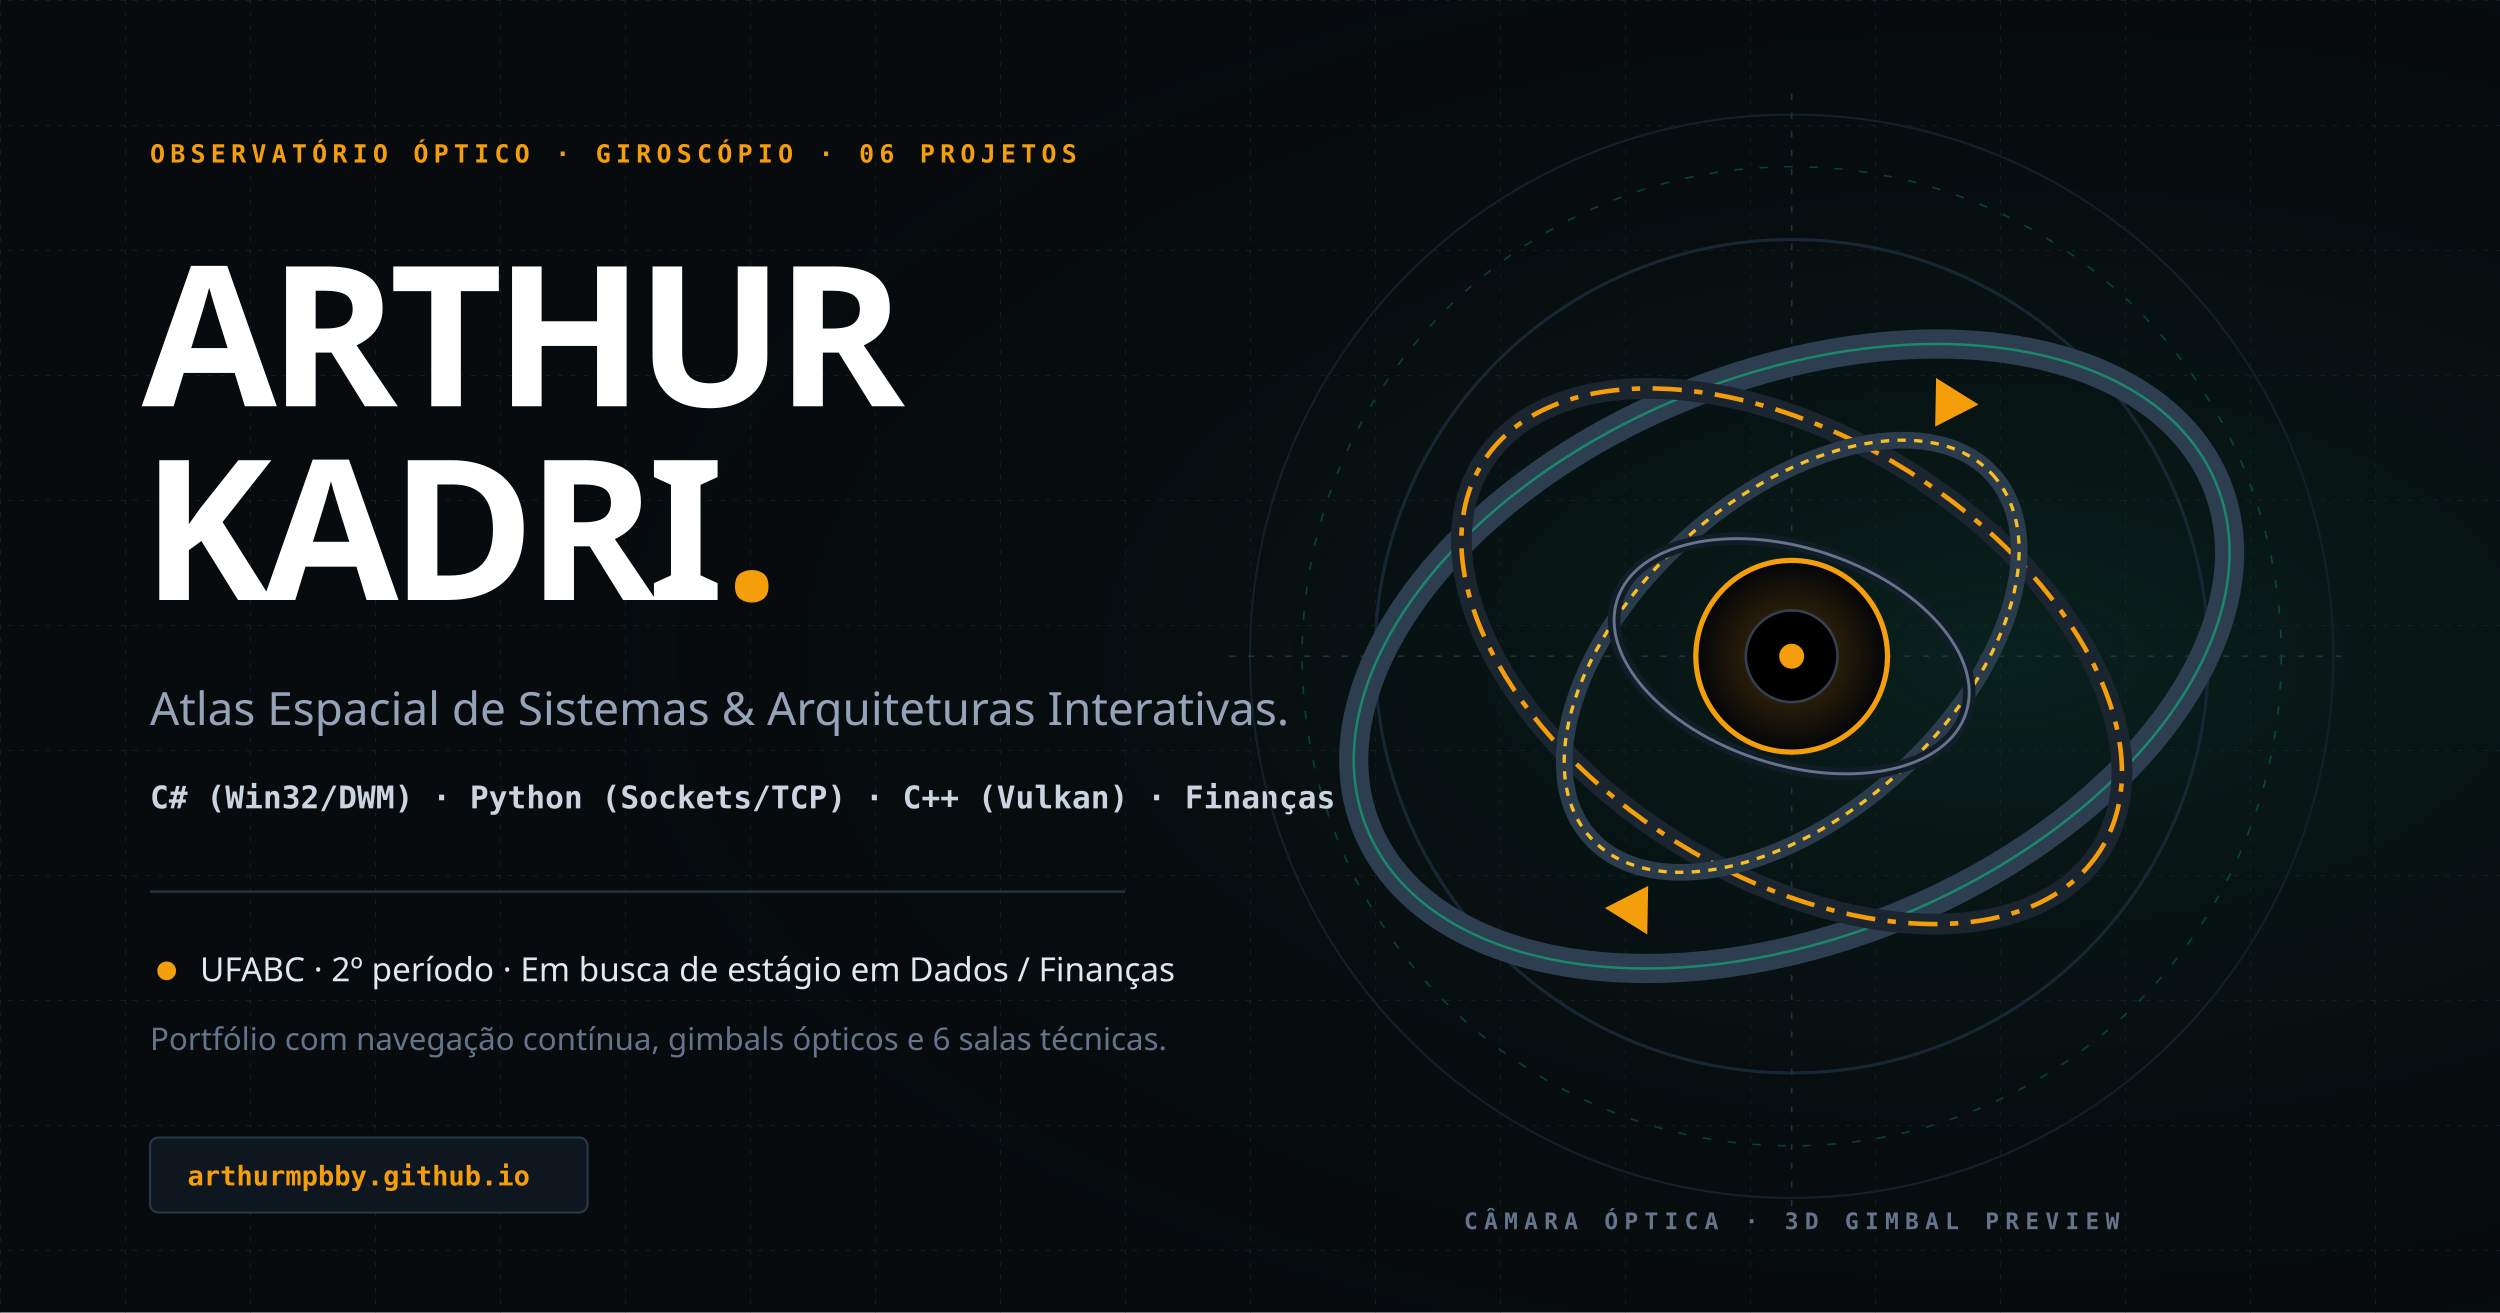
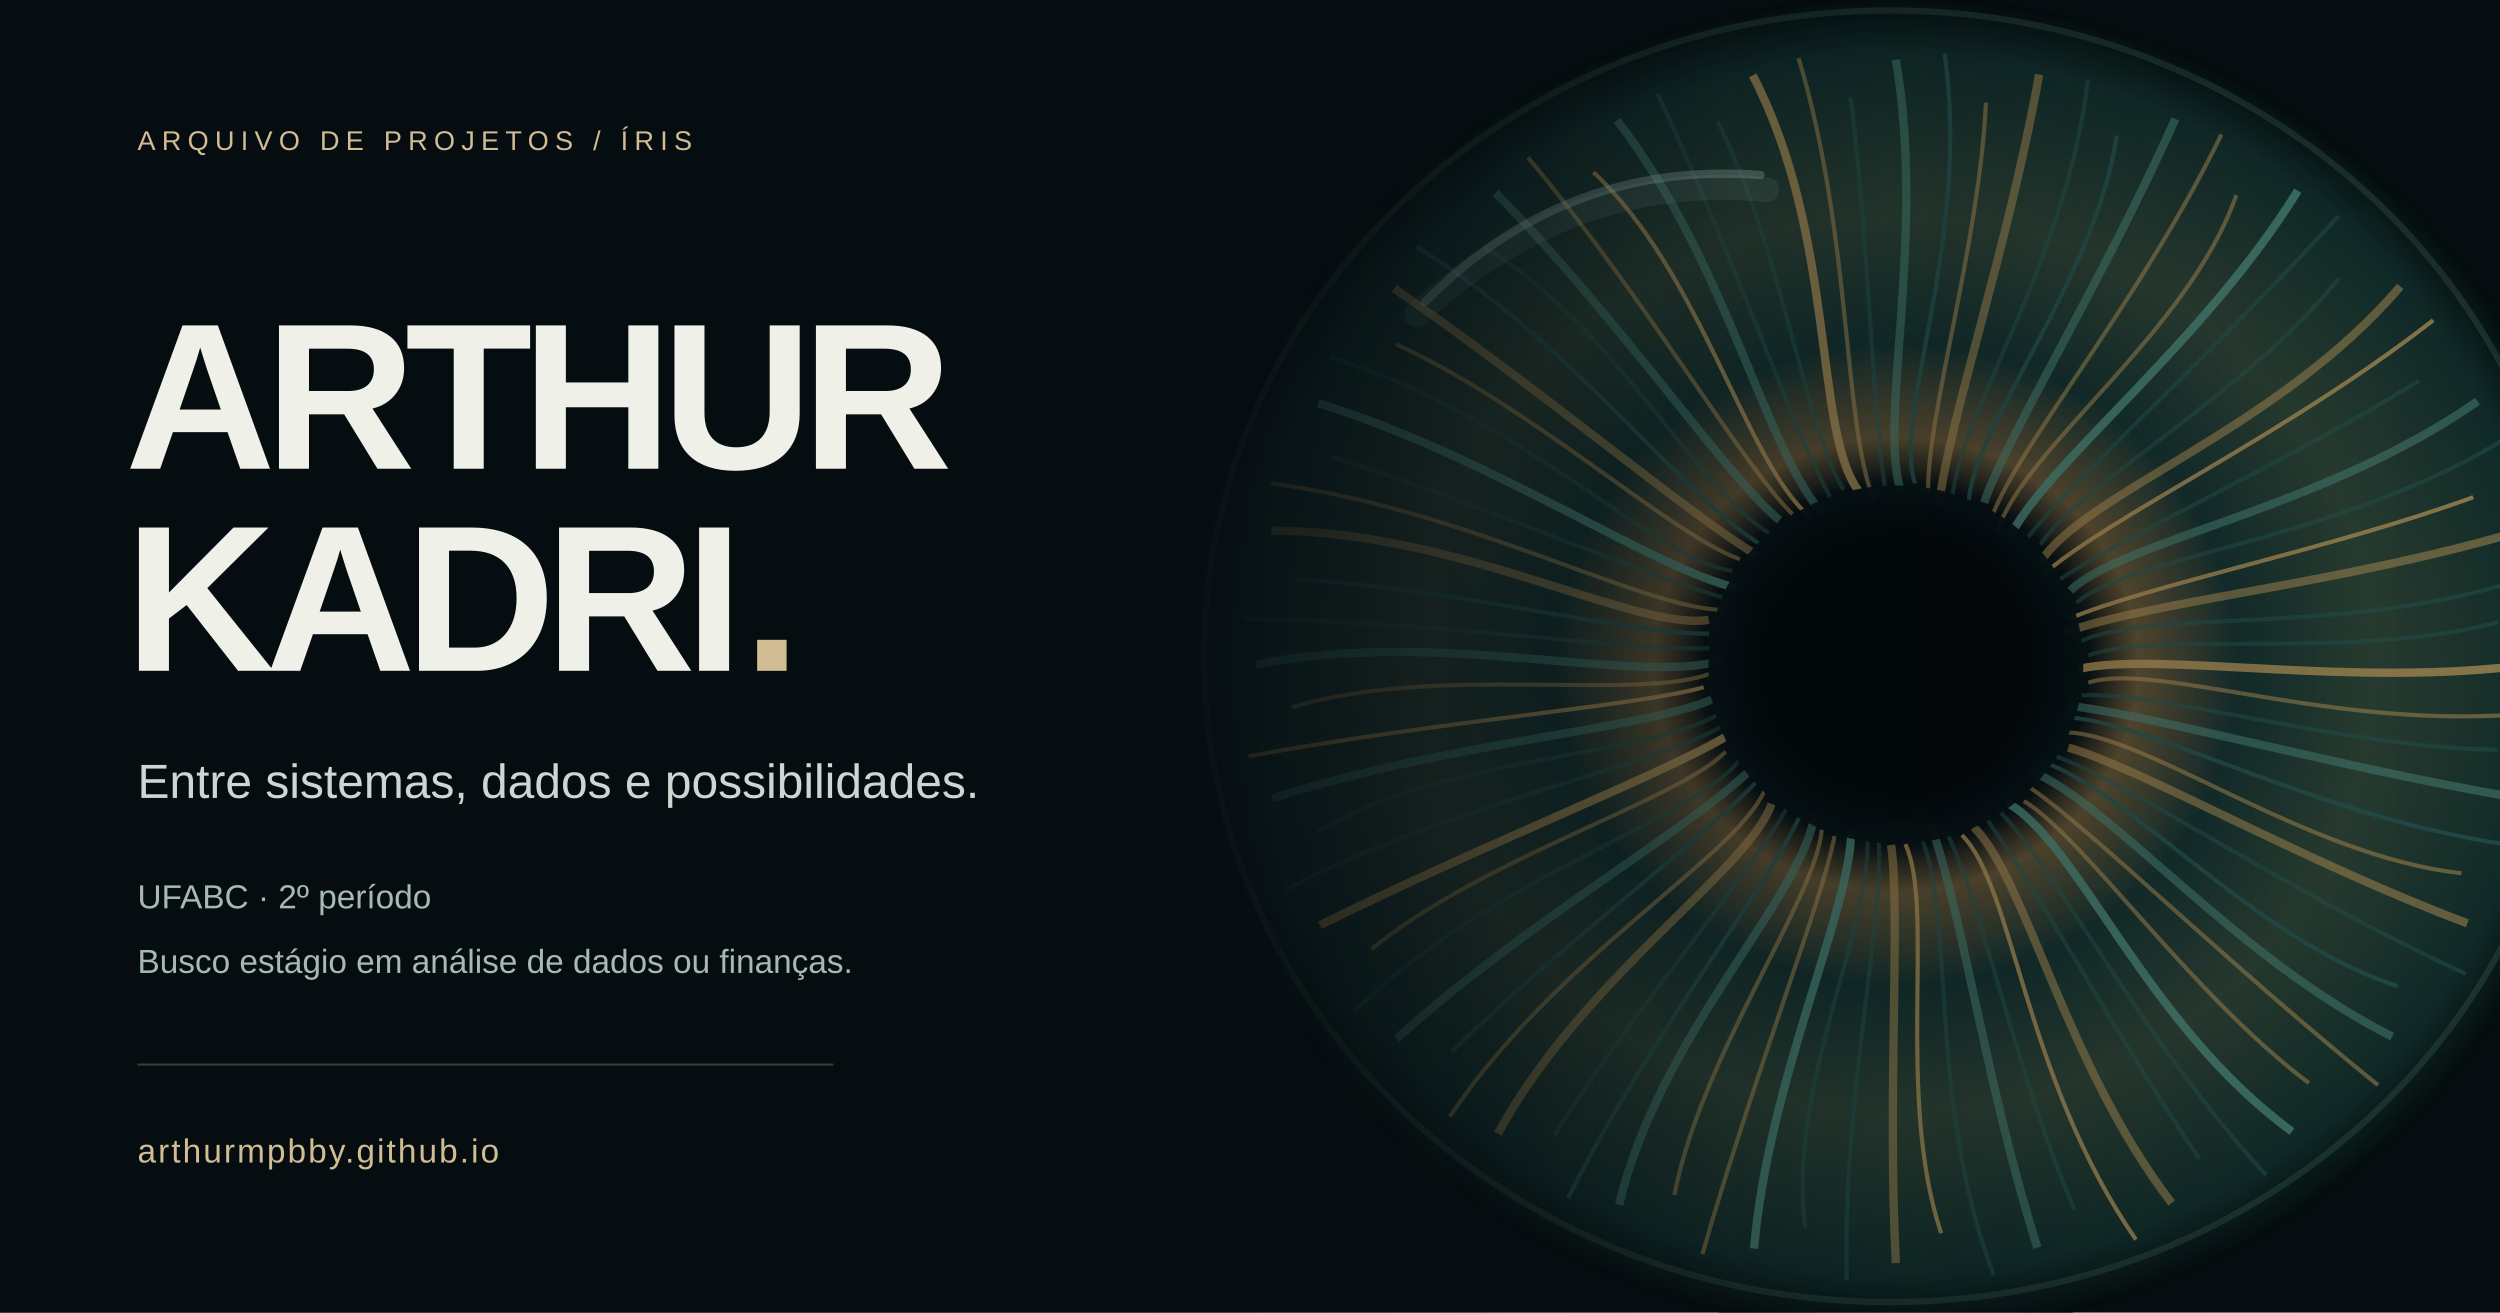
<svg xmlns="http://www.w3.org/2000/svg" width="1200" height="630" viewBox="0 0 1200 630">
  <defs>
-     <radialGradient id="emeraldAura" cx="80%" cy="50%" r="60%">
-       <stop offset="0%" stop-color="#0a3d32" stop-opacity="0.45" />
-       <stop offset="60%" stop-color="#071b17" stop-opacity="0.15" />
-       <stop offset="100%" stop-color="#070b0e" stop-opacity="0" />
+     <radialGradient id="irisBody">
+       <stop offset="0" stop-color="#020809" />
+       <stop offset=".27" stop-color="#060f12" />
+       <stop offset=".34" stop-color="#594b30" />
+       <stop offset=".48" stop-color="#132d2b" />
+       <stop offset=".67" stop-color="#293c30" />
+       <stop offset=".91" stop-color="#102a28" />
+       <stop offset="1" stop-color="#030a0c" />
    </radialGradient>
-     <radialGradient id="amberCoreGlow" cx="50%" cy="50%" r="50%">
-       <stop offset="0%" stop-color="#f59e0b" stop-opacity="0.3" />
-       <stop offset="100%" stop-color="#f59e0b" stop-opacity="0" />
+     <linearGradient id="editorialShade">
+       <stop offset="0" stop-color="#060d11" />
+       <stop offset=".43" stop-color="#060d11" stop-opacity=".98" />
+       <stop offset=".7" stop-color="#060d11" stop-opacity=".25" />
+       <stop offset="1" stop-color="#060d11" stop-opacity="0" />
+     </linearGradient>
+     <radialGradient id="pupil">
+       <stop offset=".7" stop-color="#020608" />
+       <stop offset="1" stop-color="#051013" stop-opacity=".95" />
    </radialGradient>
-     <pattern id="astroGrid" width="60" height="60" patternUnits="userSpaceOnUse">
-       <path d="M 60 0 L 0 0 0 60" fill="none" stroke="#16222c" stroke-width="0.8" stroke-dasharray="2 4" />
-     </pattern>
+     <clipPath id="frame">
+       <rect width="1200" height="630" />
+     </clipPath>
  </defs>
-   <rect width="1200" height="630" fill="#070b0e" />
-   <rect width="1200" height="630" fill="url(#astroGrid)" />
-   <rect width="1200" height="630" fill="url(#emeraldAura)" />
-   <g font-family="'Plus Jakarta Sans', system-ui, sans-serif" fill="#f1f5f9">
-     <text x="72" y="78" font-family="'JetBrains Mono', monospace" font-size="12" font-weight="700" letter-spacing="2.5" fill="#f59e0b">OBSERVATÓRIO ÓPTICO · GIROSCÓPIO · 06 PROJETOS</text>
-     <text x="68" y="195" font-size="94" font-weight="800" letter-spacing="-4" fill="#ffffff">ARTHUR</text>
-     <text x="68" y="288" font-size="94" font-weight="800" letter-spacing="-4" fill="#ffffff">KADRI<tspan fill="#f59e0b">.</tspan>
+   <g clip-path="url(#frame)">
+     <rect width="1200" height="630" fill="#060d11" />
+     <ellipse cx="910" cy="319" rx="340" ry="321" fill="url(#irisBody)" />
+     <path d="M 1214.00 319.00 C 1129.67 330.37 1035.81 312.49 997.97 321.07" fill="none" stroke="#a38751" stroke-width="4" stroke-opacity=".8" />
+     <path d="M 1225.20 341.20 C 1126.85 353.88 1035.98 316.65 1002.36 327.69" fill="none" stroke="#a38751" stroke-width="2" stroke-opacity=".55" />
+     <path d="M 1198.54 359.88 C 1125.86 358.94 1035.31 331.39 999.20 333.79" fill="none" stroke="#244e4b" stroke-width="2" stroke-opacity=".55" />
+     <path d="M 1206.61 382.64 C 1123.57 368.63 1033.32 343.28 991.94 338.62" fill="none" stroke="#467e72" stroke-width="4" stroke-opacity=".55" />
+     <path d="M 1211.93 406.54 C 1114.80 394.55 1032.84 345.36 989.23 344.03" fill="none" stroke="#244e4b" stroke-width="2" stroke-opacity=".8" />
+     <path d="M 1181.52 419.17 C 1107.04 410.98 1030.84 352.53 992.08 351.53" fill="none" stroke="#a38751" stroke-width="2" stroke-opacity=".55" />
+     <path d="M 1184.32 443.18 C 1105.56 413.73 1024.96 367.49 992.75 358.88" fill="none" stroke="#a38751" stroke-width="4" stroke-opacity=".55" />
+     <path d="M 1183.53 467.45 C 1097.11 427.77 1020.98 375.09 986.45 362.92" fill="none" stroke="#244e4b" stroke-width="2" stroke-opacity=".55" />
+     <path d="M 1150.91 473.39 C 1079.99 450.28 1020.03 376.72 978.09 365.02" fill="none" stroke="#244e4b" stroke-width="2" stroke-opacity=".8" />
+     <path d="M 1148.23 497.58 C 1071.86 459.06 1013.83 386.10 974.49 369.87" fill="none" stroke="#467e72" stroke-width="4" stroke-opacity=".55" />
+     <path d="M 1141.43 520.86 C 1068.77 462.15 1003.77 398.11 974.50 378.14" fill="none" stroke="#a38751" stroke-width="2" stroke-opacity=".55" />
+     <path d="M 1108.25 519.84 C 1051.55 477.31 1000.13 401.77 971.49 384.50" fill="none" stroke="#a38751" stroke-width="2" stroke-opacity=".55" />
+     <path d="M 1100.13 543.11 C 1030.24 492.18 997.55 404.18 963.46 385.35" fill="none" stroke="#467e72" stroke-width="4" stroke-opacity=".8" />
+     <path d="M 1087.77 564.10 C 1024.57 495.55 986.16 413.36 955.22 384.82" fill="none" stroke="#244e4b" stroke-width="2" stroke-opacity=".55" />
+     <path d="M 1055.68 556.19 C 1016.91 499.74 974.75 420.60 950.64 389.15" fill="none" stroke="#244e4b" stroke-width="2" stroke-opacity=".55" />
+     <path d="M 1042.41 577.46 C 991.49 511.09 972.41 421.89 947.43 397.00" fill="none" stroke="#a38751" stroke-width="4" stroke-opacity=".55" />
+     <path d="M 1025.25 595.02 C 971.61 517.53 966.41 424.91 941.68 400.84" fill="none" stroke="#a38751" stroke-width="2" stroke-opacity=".8" />
+     <path d="M 995.85 580.63 C 968.18 518.44 950.92 431.02 933.68 398.14" fill="none" stroke="#244e4b" stroke-width="2" stroke-opacity=".55" />
+     <path d="M 977.96 598.89 C 953.39 521.74 941.21 433.75 926.45 395.53" fill="none" stroke="#467e72" stroke-width="4" stroke-opacity=".55" />
+     <path d="M 956.99 612.08 C 924.00 525.38 939.40 434.17 920.68 399.12" fill="none" stroke="#244e4b" stroke-width="2" stroke-opacity=".55" />
+     <path d="M 931.76 591.93 C 909.70 525.80 928.95 436.09 914.57 405.20" fill="none" stroke="#a38751" stroke-width="2" stroke-opacity=".8" />
+     <path d="M 910.00 606.31 C 905.91 525.76 912.35 437.42 907.70 405.58" fill="none" stroke="#a38751" stroke-width="4" stroke-opacity=".55" />
+     <path d="M 886.45 614.43 C 884.10 524.36 906.02 437.38 901.39 399.81" fill="none" stroke="#244e4b" stroke-width="2" stroke-opacity=".55" />
+     <path d="M 866.62 589.56 C 856.85 519.67 903.05 437.26 895.58 395.84" fill="none" stroke="#244e4b" stroke-width="2" stroke-opacity=".55" />
+     <path d="M 841.94 599.32 C 848.98 517.69 888.96 435.78 888.54 398.18" fill="none" stroke="#467e72" stroke-width="4" stroke-opacity=".8" />
+     <path d="M 817.14 601.97 C 841.98 515.67 874.69 432.69 880.56 401.35" fill="none" stroke="#a38751" stroke-width="2" stroke-opacity=".55" />
+     <path d="M 803.69 573.62 C 816.76 506.31 871.52 431.78 874.48 398.20" fill="none" stroke="#a38751" stroke-width="2" stroke-opacity=".55" />
+     <path d="M 777.18 578.25 C 796.62 496.22 866.06 430.01 871.03 390.45" fill="none" stroke="#467e72" stroke-width="4" stroke-opacity=".55" />
+     <path d="M 752.56 575.33 C 793.09 494.18 851.04 423.67 866.62 385.72" fill="none" stroke="#244e4b" stroke-width="2" stroke-opacity=".8" />
+     <path d="M 746.13 544.93 C 782.08 487.25 841.34 418.31 858.62 386.16" fill="none" stroke="#244e4b" stroke-width="2" stroke-opacity=".55" />
+     <path d="M 719.00 544.14 C 759.24 469.61 839.75 417.32 850.33 385.83" fill="none" stroke="#a38751" stroke-width="4" stroke-opacity=".55" />
+     <path d="M 695.93 535.87 C 747.81 458.72 832.05 412.06 846.75 379.94" fill="none" stroke="#a38751" stroke-width="2" stroke-opacity=".55" />
+     <path d="M 696.81 504.94 C 745.55 456.37 819.50 401.41 846.60 371.59" fill="none" stroke="#244e4b" stroke-width="2" stroke-opacity=".8" />
+     <path d="M 670.31 498.68 C 732.96 441.76 814.52 396.28 843.37 366.44" fill="none" stroke="#467e72" stroke-width="4" stroke-opacity=".55" />
+     <path d="M 650.08 485.58 C 717.51 419.13 812.93 394.52 835.17 364.43" fill="none" stroke="#244e4b" stroke-width="2" stroke-opacity=".55" />
+     <path d="M 658.21 455.65 C 712.97 411.00 805.03 384.52 828.33 360.80" fill="none" stroke="#a38751" stroke-width="2" stroke-opacity=".55" />
+     <path d="M 633.58 444.13 C 710.37 405.91 797.31 371.99 828.33 353.63" fill="none" stroke="#a38751" stroke-width="4" stroke-opacity=".8" />
+     <path d="M 617.31 426.98 C 700.91 383.32 795.56 368.56 831.20 345.96" fill="none" stroke="#244e4b" stroke-width="2" stroke-opacity=".55" />
+     <path d="M 632.24 399.54 C 694.61 361.09 793.63 364.40 828.95 340.43" fill="none" stroke="#244e4b" stroke-width="2" stroke-opacity=".55" />
+     <path d="M 610.66 383.22 C 693.64 356.48 788.45 350.20 821.68 335.78" fill="none" stroke="#467e72" stroke-width="4" stroke-opacity=".55" />
+     <path d="M 599.25 363.03 C 691.87 345.91 785.79 338.88 817.79 329.86" fill="none" stroke="#a38751" stroke-width="2" stroke-opacity=".8" />
+     <path d="M 620.21 339.41 C 690.00 318.53 785.45 336.92 821.58 323.14" fill="none" stroke="#a38751" stroke-width="2" stroke-opacity=".55" />
+     <path d="M 602.73 319.00 C 690.80 301.40 784.46 329.08 826.67 317.04" fill="none" stroke="#467e72" stroke-width="4" stroke-opacity=".55" />
+     <path d="M 596.78 296.94 C 691.10 298.37 784.16 313.12 825.44 311.04" fill="none" stroke="#244e4b" stroke-width="2" stroke-opacity=".55" />
+     <path d="M 622.71 278.30 C 693.64 281.56 784.86 305.16 820.35 304.14" fill="none" stroke="#244e4b" stroke-width="2" stroke-opacity=".8" />
+     <path d="M 610.22 254.68 C 700.83 254.91 785.12 303.21 820.22 297.51" fill="none" stroke="#a38751" stroke-width="4" stroke-opacity=".55" />
+     <path d="M 610.01 232.02 C 704.69 244.69 787.34 291.90 827.10 292.81" fill="none" stroke="#a38751" stroke-width="2" stroke-opacity=".55" />
+     <path d="M 639.61 219.25 C 706.51 240.40 791.99 277.49 833.46 288.67" fill="none" stroke="#244e4b" stroke-width="2" stroke-opacity=".55" />
+     <path d="M 632.75 193.50 C 716.99 219.76 793.80 273.20 833.56 282.15" fill="none" stroke="#467e72" stroke-width="4" stroke-opacity=".8" />
+     <path d="M 638.27 171.53 C 730.76 199.09 795.40 269.77 831.66 273.99" fill="none" stroke="#244e4b" stroke-width="2" stroke-opacity=".55" />
+     <path d="M 670.05 165.22 C 734.38 194.45 802.61 257.05 835.20 268.44" fill="none" stroke="#a38751" stroke-width="2" stroke-opacity=".55" />
+     <path d="M 669.24 138.52 C 740.33 187.35 810.18 246.73 843.82 266.79" fill="none" stroke="#a38751" stroke-width="4" stroke-opacity=".55" />
+     <path d="M 680.11 118.49 C 759.89 167.82 811.72 244.88 850.58 264.51" fill="none" stroke="#244e4b" stroke-width="2" stroke-opacity=".8" />
+     <path d="M 712.51 118.92 C 775.25 155.53 816.45 239.66 852.48 257.73" fill="none" stroke="#244e4b" stroke-width="2" stroke-opacity=".55" />
+     <path d="M 717.86 92.52 C 777.95 153.59 828.58 228.61 854.20 249.74" fill="none" stroke="#467e72" stroke-width="4" stroke-opacity=".55" />
+     <path d="M 733.44 75.57 C 791.17 144.96 836.16 223.03 860.40 246.80" fill="none" stroke="#a38751" stroke-width="2" stroke-opacity=".55" />
+     <path d="M 764.85 82.67 C 817.09 131.55 837.70 222.00 869.15 248.49" fill="none" stroke="#a38751" stroke-width="2" stroke-opacity=".8" />
+     <path d="M 776.19 57.82 C 829.42 126.57 847.11 216.37 875.79 247.72" fill="none" stroke="#467e72" stroke-width="4" stroke-opacity=".55" />
+     <path d="M 795.56 44.90 C 833.23 125.20 861.91 209.52 879.90 241.26" fill="none" stroke="#244e4b" stroke-width="2" stroke-opacity=".55" />
+     <path d="M 824.44 58.28 C 854.86 118.80 867.38 207.54 884.87 235.01" fill="none" stroke="#244e4b" stroke-width="2" stroke-opacity=".55" />
+     <path d="M 841.33 36.17 C 881.57 113.93 870.46 206.54 892.06 235.55" fill="none" stroke="#a38751" stroke-width="4" stroke-opacity=".8" />
+     <path d="M 863.34 28.00 C 888.98 113.15 884.54 203.00 899.49 240.13" fill="none" stroke="#a38751" stroke-width="2" stroke-opacity=".55" />
+     <path d="M 888.31 46.96 C 896.96 112.56 898.64 201.04 905.84 240.53" fill="none" stroke="#244e4b" stroke-width="2" stroke-opacity=".55" />
+     <path d="M 910.00 28.69 C 924.57 112.65 901.65 200.82 912.23 235.29" fill="none" stroke="#467e72" stroke-width="4" stroke-opacity=".55" />
+     <path d="M 933.38 25.70 C 946.44 115.06 907.88 200.58 919.27 232.02" fill="none" stroke="#244e4b" stroke-width="2" stroke-opacity=".8" />
+     <path d="M 953.25 49.28 C 950.23 115.69 924.50 201.35 925.56 236.07" fill="none" stroke="#a38751" stroke-width="2" stroke-opacity=".55" />
+     <path d="M 978.77 35.77 C 964.03 118.53 935.11 202.94 930.70 242.61" fill="none" stroke="#a38751" stroke-width="4" stroke-opacity=".55" />
+     <path d="M 1002.17 38.11 C 992.21 127.18 936.93 203.30 936.82 243.98" fill="none" stroke="#244e4b" stroke-width="2" stroke-opacity=".55" />
+     <path d="M 1016.00 65.12 C 1006.26 133.04 946.65 205.68 945.01 240.95" fill="none" stroke="#244e4b" stroke-width="2" stroke-opacity=".8" />
+     <path d="M 1044.19 57.07 C 1009.42 134.52 962.38 211.28 952.40 241.27" fill="none" stroke="#467e72" stroke-width="4" stroke-opacity=".55" />
+     <path d="M 1066.26 64.58 C 1027.56 144.20 968.57 214.13 956.17 247.99" fill="none" stroke="#a38751" stroke-width="2" stroke-opacity=".55" />
+     <path d="M 1073.42 93.68 C 1050.40 159.79 970.92 215.32 958.66 255.39" fill="none" stroke="#a38751" stroke-width="2" stroke-opacity=".55" />
+     <path d="M 1102.97 91.54 C 1057.21 165.32 982.52 222.15 964.63 257.81" fill="none" stroke="#467e72" stroke-width="4" stroke-opacity=".8" />
+     <path d="M 1122.44 103.78 C 1062.04 169.53 994.31 230.98 973.57 257.75" fill="none" stroke="#244e4b" stroke-width="2" stroke-opacity=".55" />
+     <path d="M 1122.65 133.53 C 1080.01 187.75 997.02 233.34 979.46 261.38" fill="none" stroke="#244e4b" stroke-width="2" stroke-opacity=".55" />
+     <path d="M 1152.14 137.48 C 1094.07 205.74 1000.74 236.82 979.71 269.37" fill="none" stroke="#a38751" stroke-width="4" stroke-opacity=".55" />
+     <path d="M 1167.91 153.71 C 1096.54 209.36 1011.21 248.46 979.78 276.64" fill="none" stroke="#a38751" stroke-width="2" stroke-opacity=".8" />
+     <path d="M 1161.20 182.67 C 1102.73 219.27 1017.81 257.70 985.45 280.38" fill="none" stroke="#244e4b" stroke-width="2" stroke-opacity=".55" />
+     <path d="M 1189.23 192.60 C 1115.15 244.32 1018.83 259.32 993.70 283.51" fill="none" stroke="#467e72" stroke-width="4" stroke-opacity=".55" />
+     <path d="M 1200.39 211.87 C 1120.77 259.74 1023.05 266.70 996.58 289.39" fill="none" stroke="#244e4b" stroke-width="2" stroke-opacity=".55" />
+     <path d="M 1187.15 238.64 C 1121.68 262.68 1029.50 281.45 993.16 297.01" fill="none" stroke="#a38751" stroke-width="2" stroke-opacity=".8" />
+     <path d="M 1212.36 254.13 C 1126.06 280.02 1031.79 288.65 991.36 303.54" fill="none" stroke="#a38751" stroke-width="4" stroke-opacity=".55" />
+     <path d="M 1218.28 275.32 C 1129.63 307.06 1032.35 290.68 996.26 308.84" fill="none" stroke="#244e4b" stroke-width="2" stroke-opacity=".55" />
+     <path d="M 1199.21 298.63 C 1129.99 317.13 1034.76 302.41 1002.31 314.68" fill="none" stroke="#244e4b" stroke-width="2" stroke-opacity=".55" />
+     <ellipse cx="910" cy="319" rx="90" ry="86" fill="url(#pupil)" />
+     <ellipse cx="907" cy="315" rx="329" ry="310" fill="none" stroke="#52786b" stroke-opacity=".25" stroke-width="3" />
+     <path d="M 684 145 Q 751 77 845 84" fill="none" stroke="#b0ccc0" stroke-opacity=".35" stroke-width="4" stroke-linecap="round" />
+     <path d="M 680 151 Q 755 82 848 91" fill="none" stroke="#b0ccc0" stroke-opacity=".12" stroke-width="12" stroke-linecap="round" />
+     <rect width="1200" height="630" fill="url(#editorialShade)" />
+   </g>
+   <g font-family="Arial, Helvetica, sans-serif">
+     <text x="66" y="72" fill="#d2bc93" font-size="13" letter-spacing="3">ARQUIVO DE PROJETOS / ÍRIS</text>
+     <text x="60" y="225" fill="#eff0e8" font-size="100" font-weight="700" letter-spacing="-5">ARTHUR</text>
+     <text x="60" y="322" fill="#eff0e8" font-size="100" font-weight="700" letter-spacing="-5">KADRI<tspan fill="#d2bc93">.</tspan>
    </text>
-     <text x="72" y="348" font-size="22" font-weight="500" fill="#94a3b8">Atlas Espacial de Sistemas &amp; Arquiteturas Interativas.</text>
-     <text x="72" y="388" font-family="'JetBrains Mono', monospace" font-size="15" font-weight="600" fill="#cbd5e1">C# (Win32/DWM) · Python (Sockets/TCP) · C++ (Vulkan) · Finanças</text>
-     <line x1="72" y1="428" x2="540" y2="428" stroke="#223240" stroke-width="1.2" />
-     <circle cx="80" cy="466" r="4.5" fill="#f59e0b" />
-     <text x="96" y="471" font-size="16" fill="#e2e8f0">UFABC · 2º período · Em busca de estágio em Dados / Finanças</text>
-     <text x="72" y="504" font-size="15" fill="#64748b">Portfólio com navegação contínua, gimbals ópticos e 6 salas técnicas.</text>
-     <g transform="translate(72, 546)">
-       <rect width="210" height="36" rx="4" fill="#0e1720" stroke="#26394a" stroke-width="1" />
-       <text x="18" y="23" font-family="'JetBrains Mono', monospace" font-size="13" font-weight="700" fill="#f59e0b">arthurmpbby.github.io</text>
-     </g>
-   </g>
-   <g transform="translate(860, 315)">
-     <circle r="260" fill="none" stroke="#12202a" stroke-width="1" />
-     <circle r="235" fill="none" stroke="#10b981" stroke-width="0.8" stroke-opacity="0.3" stroke-dasharray="4 8" />
-     <circle r="200" fill="none" stroke="#162734" stroke-width="1.5" />
-     <line x1="-270" y1="0" x2="270" y2="0" stroke="#1e3140" stroke-width="0.8" stroke-dasharray="3 6" />
-     <line x1="0" y1="-270" x2="0" y2="270" stroke="#1e3140" stroke-width="0.8" stroke-dasharray="3 6" />
-     <ellipse rx="220" ry="135" fill="none" stroke="#2c3e50" stroke-width="14" transform="rotate(-22)" />
-     <ellipse rx="220" ry="135" fill="none" stroke="#10b981" stroke-width="1.2" stroke-opacity="0.6" transform="rotate(-22)" />
-     <ellipse rx="175" ry="105" fill="none" stroke="#1a2530" stroke-width="10" transform="rotate(32)" />
-     <ellipse rx="175" ry="105" fill="none" stroke="#f59e0b" stroke-width="2.2" stroke-dasharray="14 6 4 6" transform="rotate(32)" />
-     <ellipse rx="130" ry="76" fill="none" stroke="#2a3b4c" stroke-width="8" transform="rotate(-42)" />
-     <ellipse rx="130" ry="76" fill="none" stroke="#fbbf24" stroke-width="1.6" stroke-dasharray="4 4" transform="rotate(-42)" />
-     <ellipse rx="88" ry="52" fill="none" stroke="#111c26" stroke-width="6" transform="rotate(18)" />
-     <ellipse rx="88" ry="52" fill="none" stroke="#64748b" stroke-width="1.4" transform="rotate(18)" />
-     <circle r="46" fill="#030508" stroke="#f59e0b" stroke-width="2.5" />
-     <circle r="46" fill="url(#amberCoreGlow)" />
-     <circle r="22" fill="#000000" stroke="#334155" stroke-width="1.2" />
-     <circle r="6" fill="#f59e0b" />
-     <path d="M 0 -130 L 12 -150 L -12 -150 Z" fill="#f59e0b" transform="rotate(32)" />
-     <path d="M 0 130 L 12 150 L -12 150 Z" fill="#f59e0b" transform="rotate(32)" />
-     <text x="0" y="275" text-anchor="middle" font-family="'JetBrains Mono', monospace" font-size="11" font-weight="700" letter-spacing="3" fill="#64748b">CÂMARA ÓPTICA · 3D GIMBAL PREVIEW</text>
+     <text x="66" y="383" fill="#cbd7d1" font-size="23">Entre sistemas, dados e possibilidades.</text>
+     <text x="66" y="436" fill="#a6b9b4" font-size="16">UFABC · 2º período</text>
+     <text x="66" y="467" fill="#a6b9b4" font-size="16">Busco estágio em análise de dados ou finanças.</text>
+     <path d="M 66 511 H 400" stroke="#547369" stroke-opacity=".5" />
+     <text x="66" y="558" fill="#d2bc93" font-size="16" letter-spacing="1">arthurmpbby.github.io</text>
  </g>
</svg>
